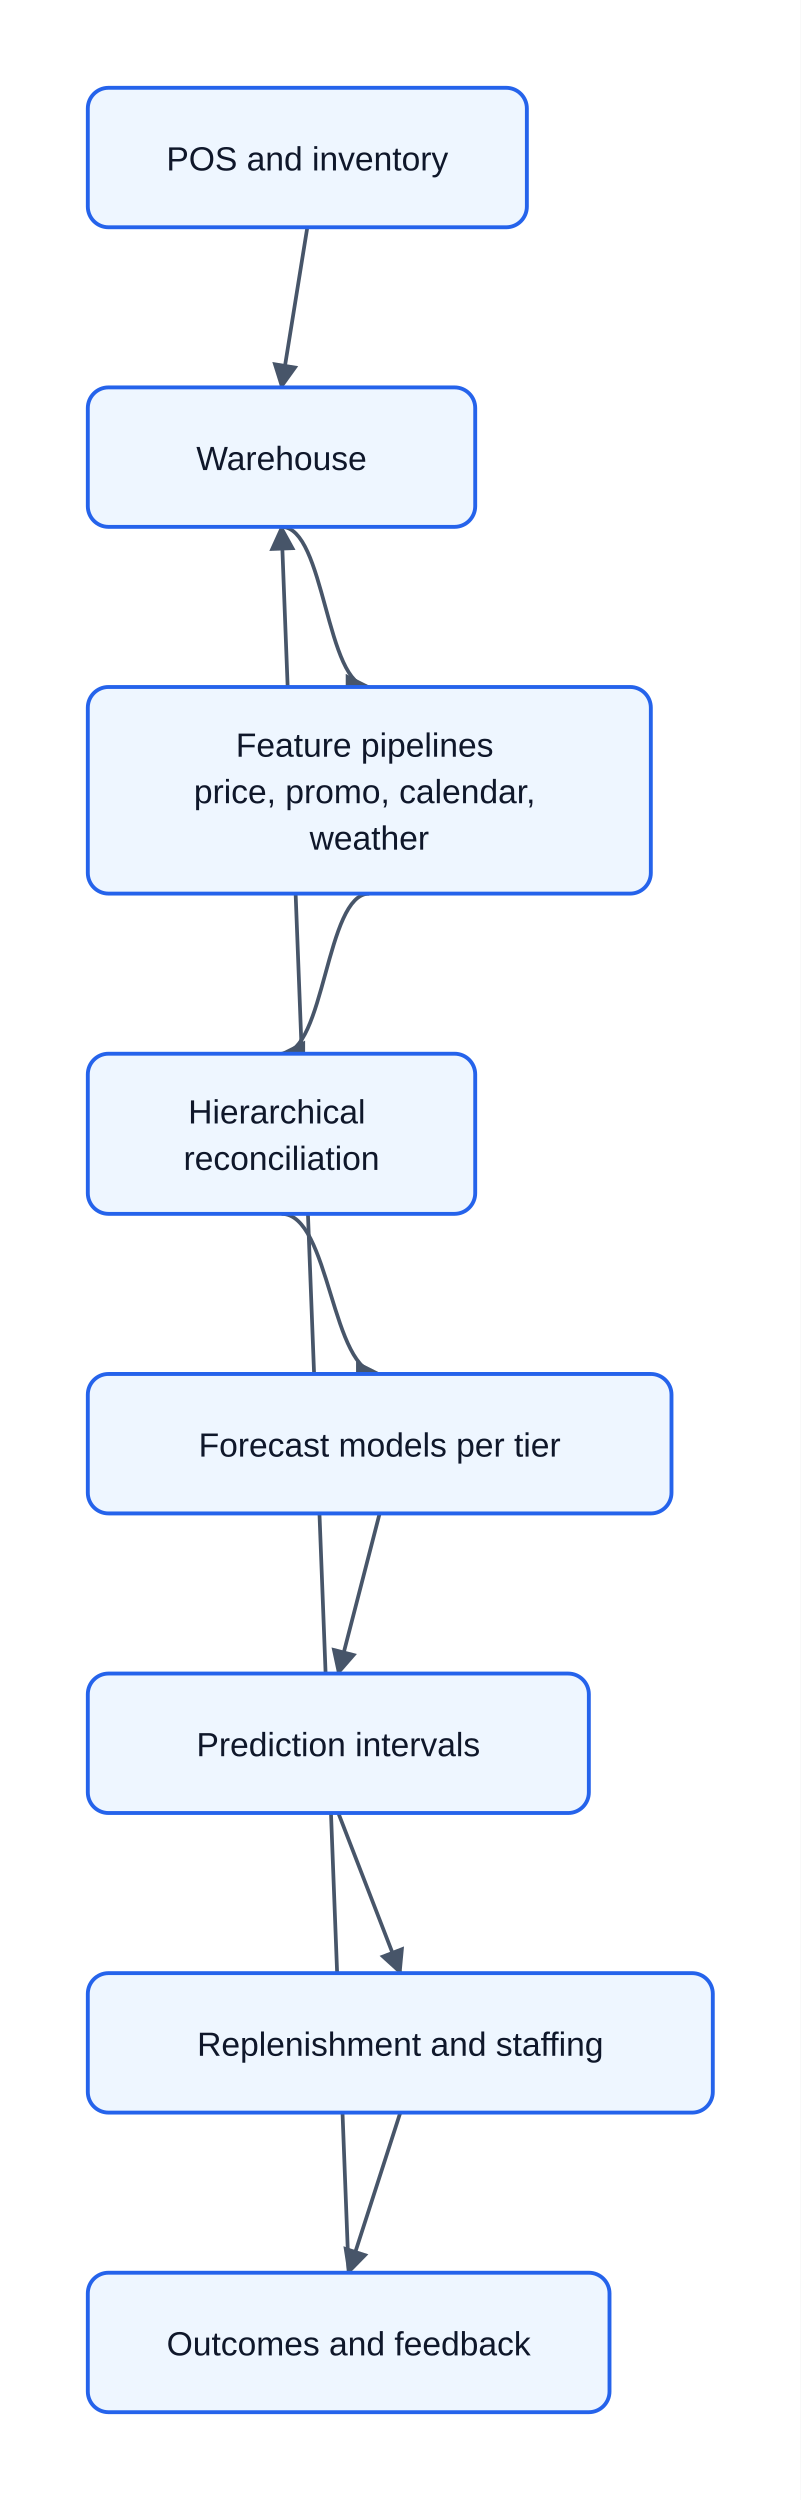
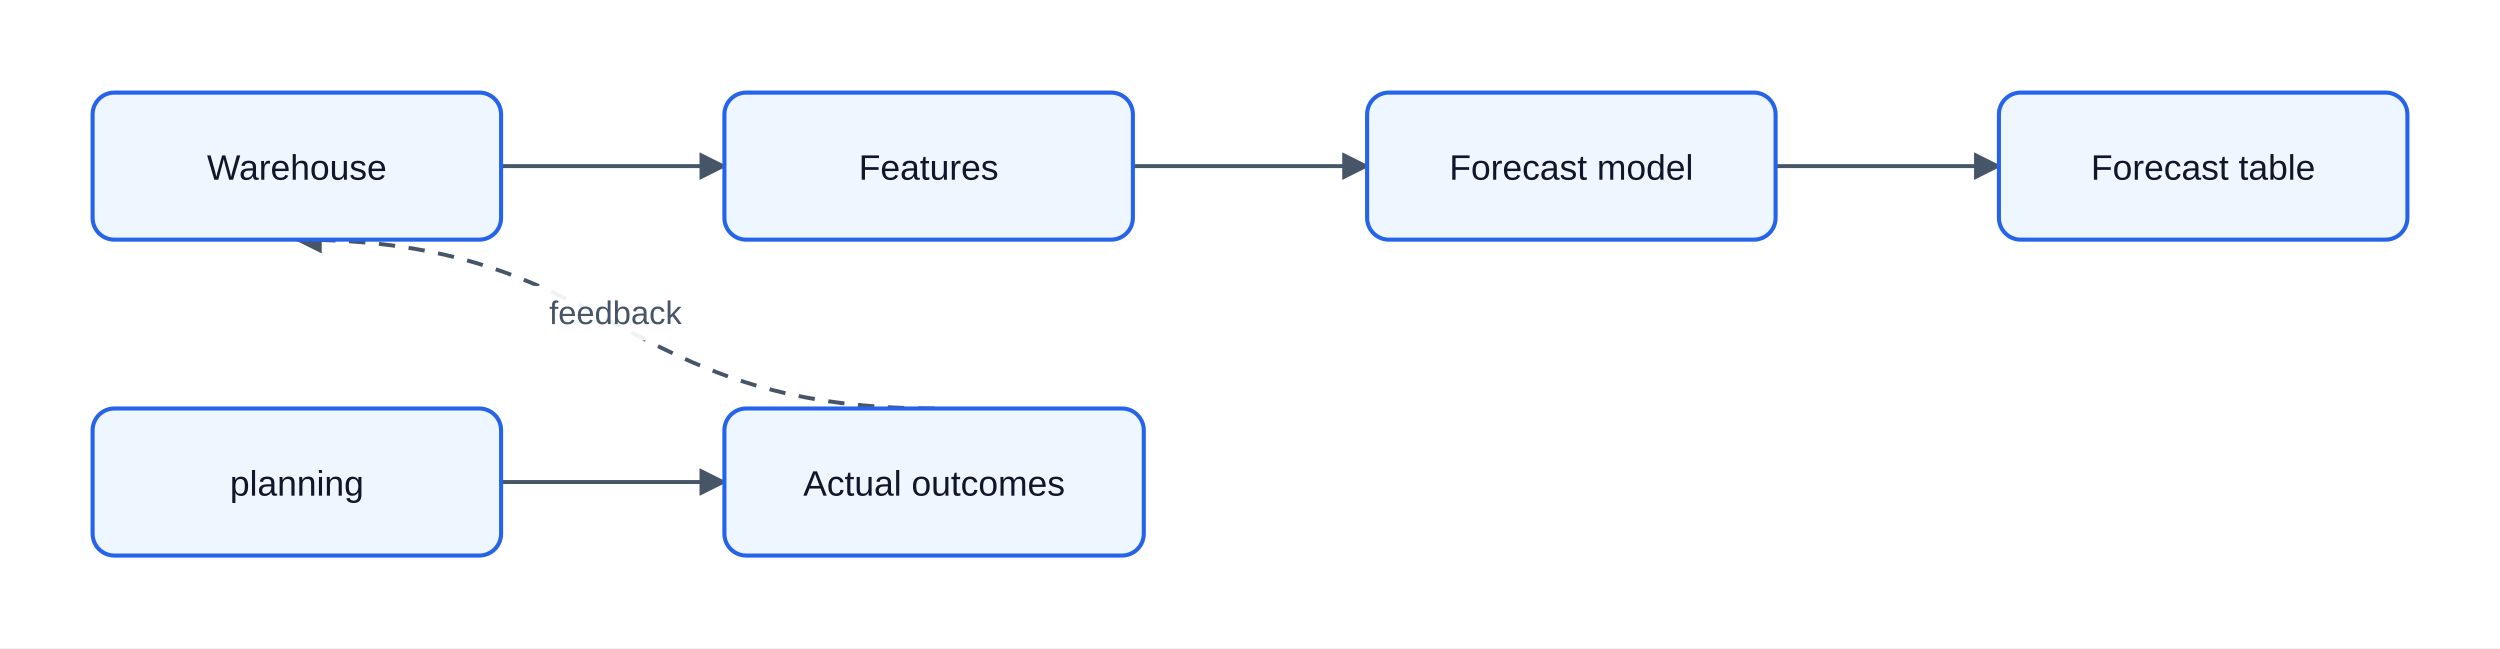
- <svg xmlns="http://www.w3.org/2000/svg" width="310" height="968" viewBox="0 0 310 968" role="img" aria-labelledby="title desc">
+ <svg xmlns="http://www.w3.org/2000/svg" width="918" height="238" viewBox="0 0 918 238" role="img" aria-labelledby="title desc">
  <defs>
    <marker id="arrow" viewBox="0 0 10 10" refX="9" refY="5" markerWidth="7" markerHeight="7" orient="auto-start-reverse">
      <path d="M 0 0 L 10 5 L 0 10 z" fill="#475569" />
    </marker>
  </defs>
  <style>
.canvas{fill:#ffffff}.group{fill:#f8fafc;stroke:#cbd5e1;stroke-width:1.4}.group-title{font:600 14px Arial,sans-serif;fill:#334155}.node{fill:#eef6ff;stroke:#2563eb;stroke-width:1.5}.diamond{fill:#fff7ed;stroke:#ea580c;stroke-width:1.5}.node-text{font:13px Arial,sans-serif;fill:#0f172a}.edge{fill:none;stroke:#475569;stroke-width:1.45}.edge-label{font:12px Arial,sans-serif;fill:#475569}.label-bg{fill:#ffffff;opacity:.92}
</style>
-   <rect class="canvas" x="0" y="0" width="310" height="968" />
-   <path class="edge" d="M 119.0 88.0 L 109.0 150.0" marker-end="url(#arrow)" />
-   <path class="edge" d="M 109.0 204.0 C 126.0 204.0, 126.0 266.0, 143.0 266.0" marker-end="url(#arrow)" />
-   <path class="edge" d="M 143.0 346.0 C 126.0 346.0, 126.0 408.0, 109.0 408.0" marker-end="url(#arrow)" />
-   <path class="edge" d="M 109.0 470.0 C 128.0 470.0, 128.0 532.0, 147.0 532.0" marker-end="url(#arrow)" />
-   <path class="edge" d="M 147.0 586.0 L 131.0 648.0" marker-end="url(#arrow)" />
-   <path class="edge" d="M 131.0 702.0 L 155.0 764.0" marker-end="url(#arrow)" />
-   <path class="edge" d="M 155.0 818.0 L 135.0 880.0" marker-end="url(#arrow)" />
-   <path class="edge" d="M 135.0 880.0 L 109.0 204.0" marker-end="url(#arrow)" />
-   <rect class="node" x="34.0" y="34.0" width="170" height="54" rx="8" />
-   <text class="node-text" x="119.0" y="66.0" text-anchor="middle">
-     <tspan x="119.0" dy="0">POS and inventory</tspan>
+   <rect class="canvas" x="0" y="0" width="918" height="238" />
+   <path class="edge" d="M 184.0 61.0 L 266.0 61.0" marker-end="url(#arrow)" />
+   <path class="edge" d="M 416.0 61.0 L 502.0 61.0" marker-end="url(#arrow)" />
+   <path class="edge" d="M 652.0 61.0 L 734.0 61.0" marker-end="url(#arrow)" />
+   <path class="edge" d="M 184.0 177.0 L 266.0 177.0" marker-end="url(#arrow)" />
+   <path class="edge" d="M 343.0 150.0 C 226.0 150.0, 226.0 88.0, 109.0 88.0" marker-end="url(#arrow)" stroke-dasharray="6 5" />
+   <rect class="label-bg" x="192.0" y="105.0" width="68.0" height="20" rx="4" />
+   <text class="edge-label" x="226.0" y="119.0" text-anchor="middle">feedback</text>
+   <rect class="node" x="34.0" y="34.0" width="150" height="54" rx="8" />
+   <text class="node-text" x="109.0" y="66.0" text-anchor="middle">
+     <tspan x="109.0" dy="0">Warehouse</tspan>
+   </text>
+   <rect class="node" x="266.0" y="34.0" width="150" height="54" rx="8" />
+   <text class="node-text" x="341.0" y="66.0" text-anchor="middle">
+     <tspan x="341.0" dy="0">Features</tspan>
+   </text>
+   <rect class="node" x="502.0" y="34.0" width="150" height="54" rx="8" />
+   <text class="node-text" x="577.0" y="66.0" text-anchor="middle">
+     <tspan x="577.0" dy="0">Forecast model</tspan>
+   </text>
+   <rect class="node" x="734.0" y="34.0" width="150" height="54" rx="8" />
+   <text class="node-text" x="809.0" y="66.0" text-anchor="middle">
+     <tspan x="809.0" dy="0">Forecast table</tspan>
  </text>
  <rect class="node" x="34.0" y="150.0" width="150" height="54" rx="8" />
  <text class="node-text" x="109.0" y="182.0" text-anchor="middle">
-     <tspan x="109.0" dy="0">Warehouse</tspan>
+     <tspan x="109.0" dy="0">planning</tspan>
  </text>
-   <rect class="node" x="34.0" y="266.0" width="218" height="80" rx="8" />
-   <text class="node-text" x="143.0" y="311.0" text-anchor="middle">
-     <tspan x="143.0" dy="-18">Feature pipelines</tspan>
-     <tspan x="143.0" dy="18">price, promo, calendar,</tspan>
-     <tspan x="143.0" dy="18">weather</tspan>
-   </text>
-   <rect class="node" x="34.0" y="408.0" width="150" height="62" rx="8" />
-   <text class="node-text" x="109.0" y="444.0" text-anchor="middle">
-     <tspan x="109.0" dy="-9">Hierarchical</tspan>
-     <tspan x="109.0" dy="18">reconciliation</tspan>
-   </text>
-   <rect class="node" x="34.0" y="532.0" width="226" height="54" rx="8" />
-   <text class="node-text" x="147.0" y="564.0" text-anchor="middle">
-     <tspan x="147.0" dy="0">Forecast models per tier</tspan>
-   </text>
-   <rect class="node" x="34.0" y="648.0" width="194" height="54" rx="8" />
-   <text class="node-text" x="131.0" y="680.0" text-anchor="middle">
-     <tspan x="131.0" dy="0">Prediction intervals</tspan>
-   </text>
-   <rect class="node" x="34.0" y="764.0" width="242" height="54" rx="8" />
-   <text class="node-text" x="155.0" y="796.0" text-anchor="middle">
-     <tspan x="155.0" dy="0">Replenishment and staffing</tspan>
-   </text>
-   <rect class="node" x="34.0" y="880.0" width="202" height="54" rx="8" />
-   <text class="node-text" x="135.0" y="912.0" text-anchor="middle">
-     <tspan x="135.0" dy="0">Outcomes and feedback</tspan>
+   <rect class="node" x="266.0" y="150.0" width="154" height="54" rx="8" />
+   <text class="node-text" x="343.0" y="182.0" text-anchor="middle">
+     <tspan x="343.0" dy="0">Actual outcomes</tspan>
  </text>
</svg>
